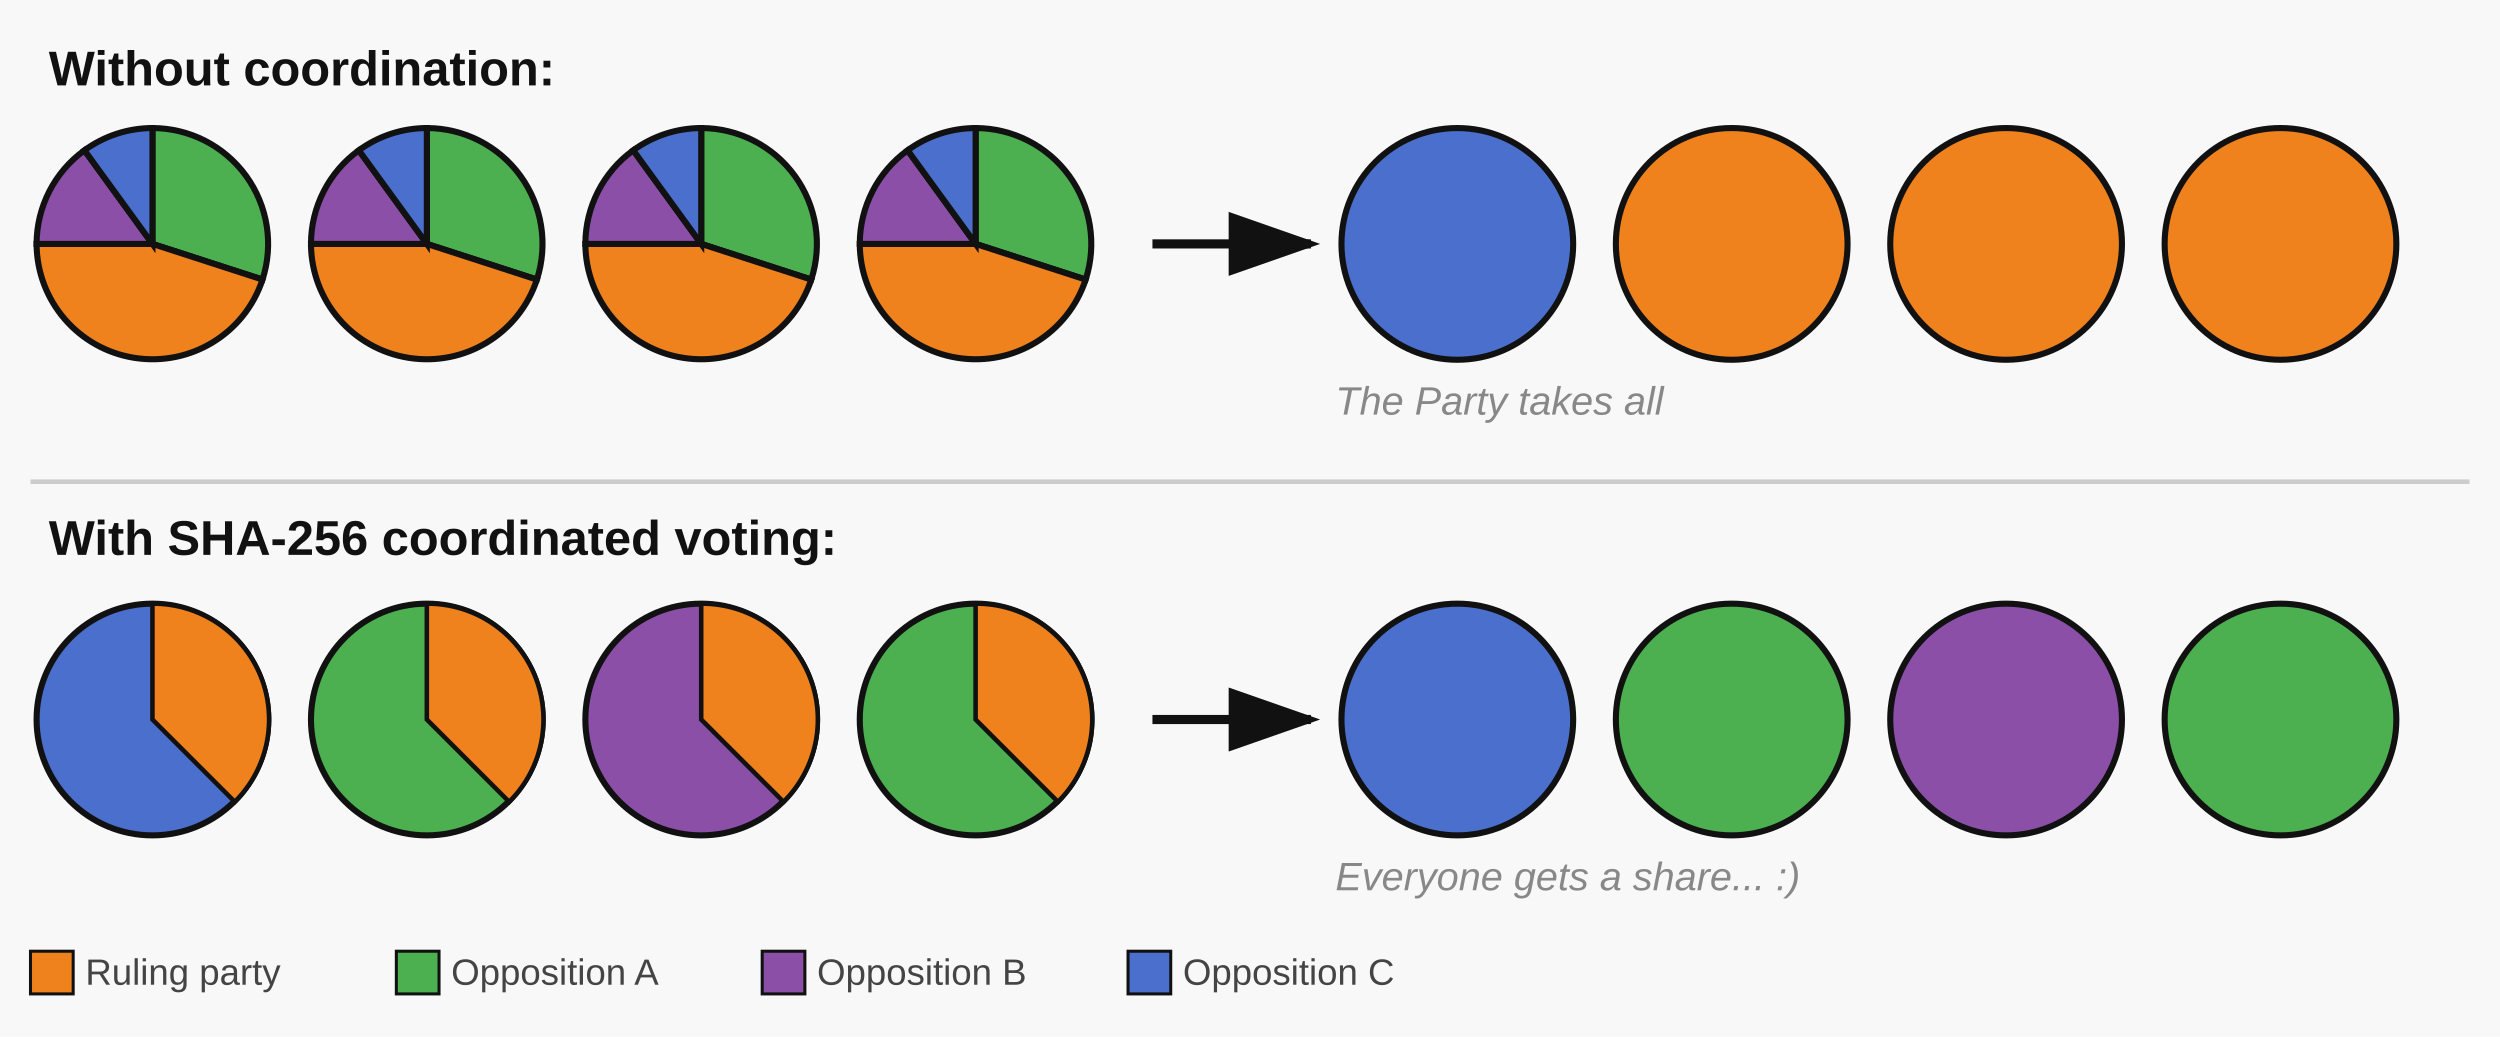
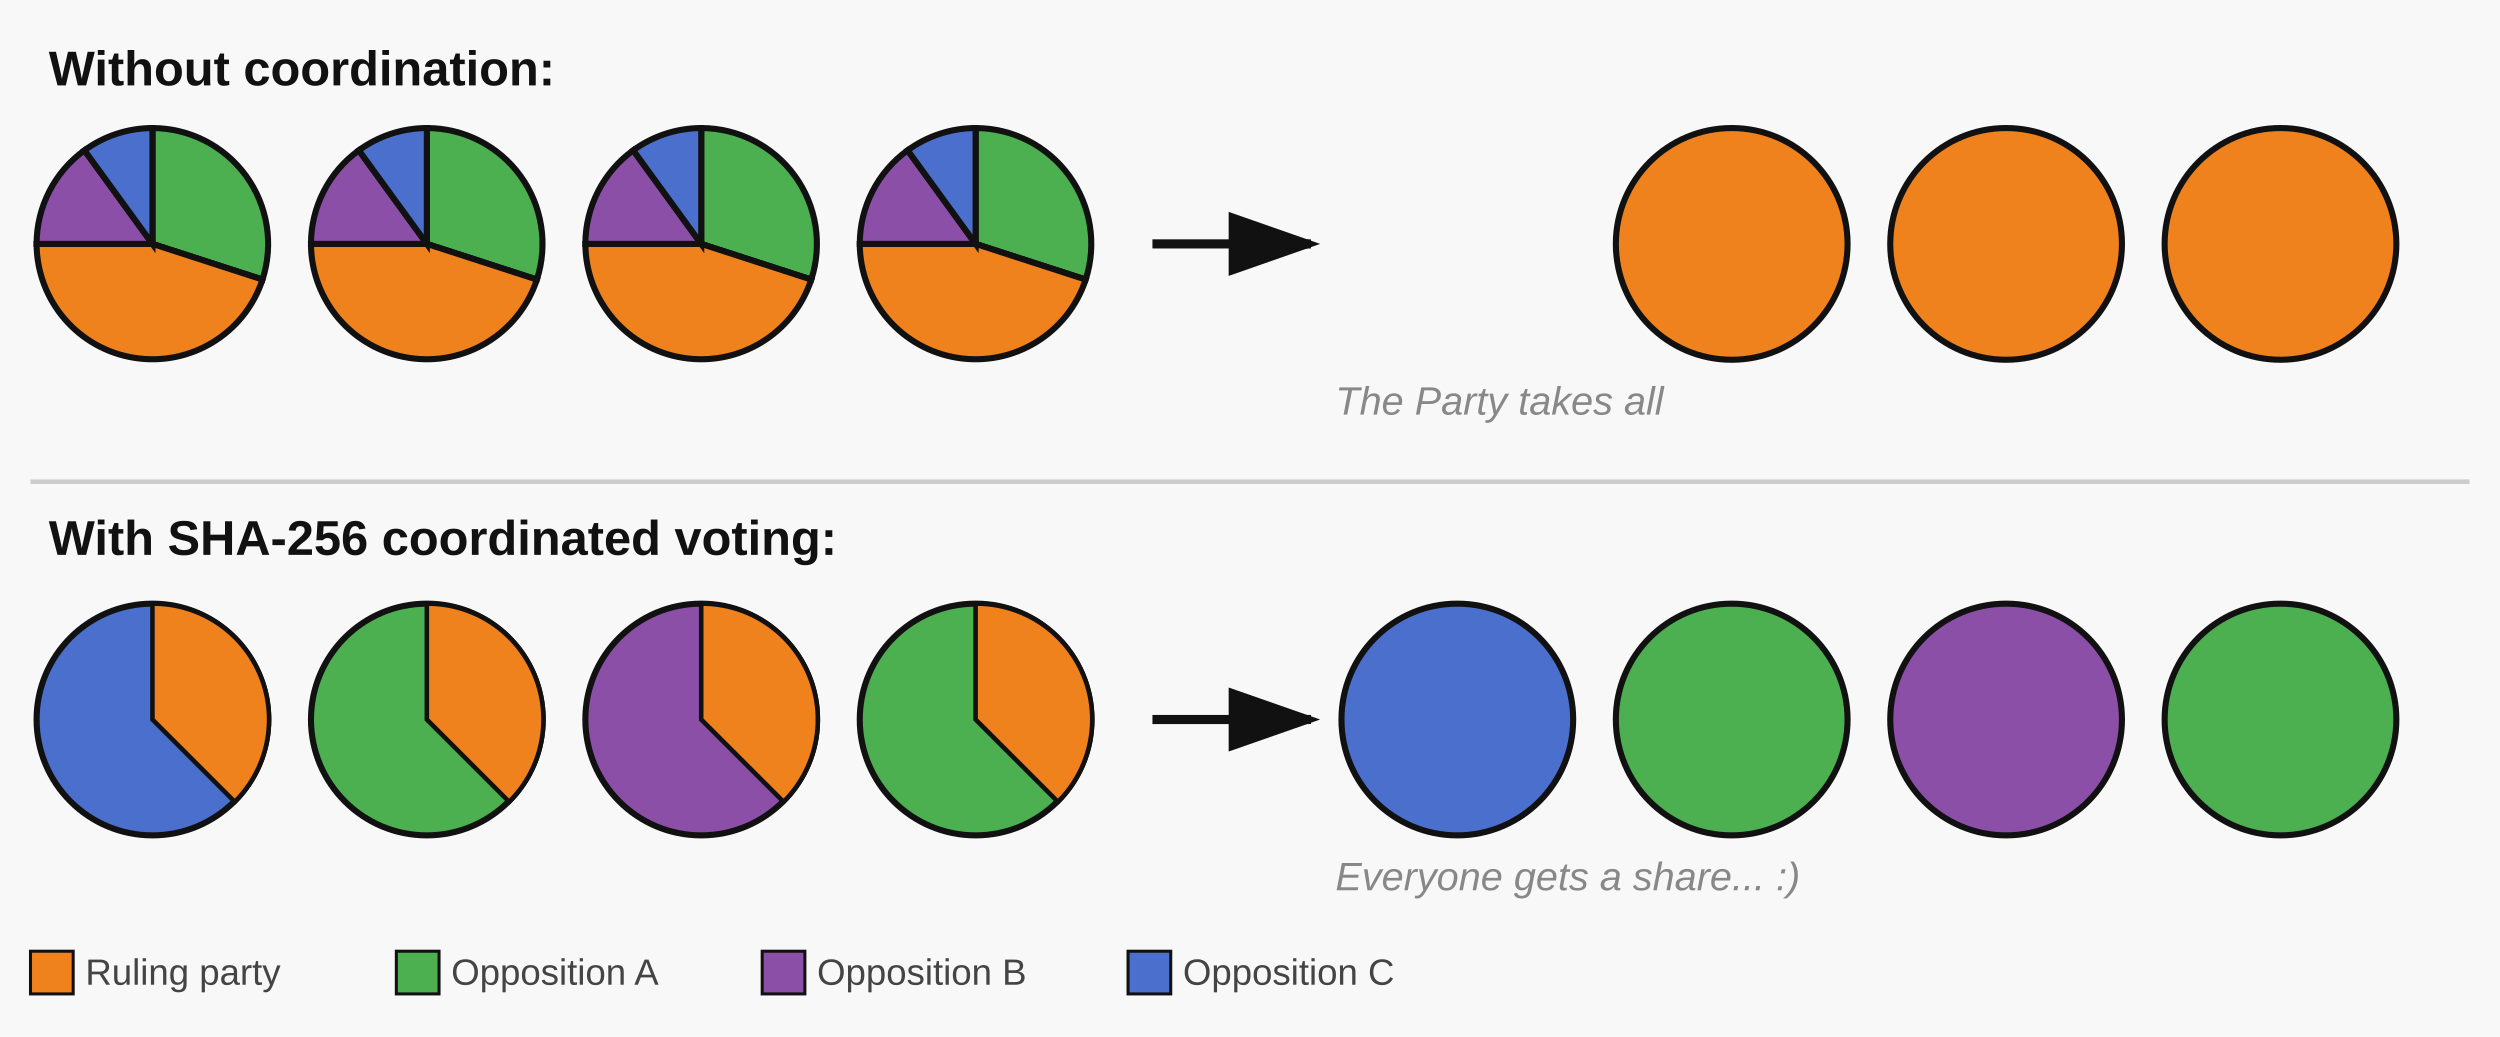
<svg xmlns="http://www.w3.org/2000/svg" viewBox="0 0 820 340" width="820" height="340" font-family="Arial, sans-serif">
  <rect width="820" height="340" fill="#f8f8f8" />
  <defs>
    <marker id="arr" markerWidth="10" markerHeight="7" refX="9" refY="3.5" orient="auto">
      <polygon points="0 0, 10 3.5, 0 7" fill="#111" />
    </marker>
    <symbol id="p-split" viewBox="-40 -40 80 80">
      <path d="M0,0 L0,-38 A38,38 0 0,1 36.1,11.7 Z" fill="#4CAF50" stroke="#111" stroke-width="2" />
      <path d="M0,0 L36.1,11.7 A38,38 0 0,1 -38,0 Z" fill="#F0821E" stroke="#111" stroke-width="2" />
      <path d="M0,0 L-38,0 A38,38 0 0,1 -22.3,-30.7 Z" fill="#8B4FA8" stroke="#111" stroke-width="2" />
      <path d="M0,0 L-22.3,-30.7 A38,38 0 0,1 0,-38 Z" fill="#4B6FCC" stroke="#111" stroke-width="2" />
    </symbol>
    <symbol id="p-orange" viewBox="-40 -40 80 80">
      <circle r="38" fill="#F0821E" stroke="#111" stroke-width="2" />
    </symbol>
    <symbol id="p-blue-wins" viewBox="-40 -40 80 80">
      <circle r="38" fill="#4B6FCC" stroke="#111" stroke-width="2" />
      <path d="M0,0 L0,-38 A38,38 0 0,1 27,27 Z" fill="#F0821E" stroke="#111" stroke-width="1.5" />
    </symbol>
    <symbol id="p-green-wins" viewBox="-40 -40 80 80">
      <circle r="38" fill="#4CAF50" stroke="#111" stroke-width="2" />
      <path d="M0,0 L0,-38 A38,38 0 0,1 27,27 Z" fill="#F0821E" stroke="#111" stroke-width="1.5" />
    </symbol>
    <symbol id="p-purple-wins" viewBox="-40 -40 80 80">
      <circle r="38" fill="#8B4FA8" stroke="#111" stroke-width="2" />
      <path d="M0,0 L0,-38 A38,38 0 0,1 27,27 Z" fill="#F0821E" stroke="#111" stroke-width="1.5" />
    </symbol>
    <symbol id="r-blue" viewBox="-40 -40 80 80">
      <circle r="38" fill="#4B6FCC" stroke="#111" stroke-width="2" />
    </symbol>
    <symbol id="r-green" viewBox="-40 -40 80 80">
      <circle r="38" fill="#4CAF50" stroke="#111" stroke-width="2" />
    </symbol>
    <symbol id="r-purple" viewBox="-40 -40 80 80">
      <circle r="38" fill="#8B4FA8" stroke="#111" stroke-width="2" />
    </symbol>
    <symbol id="r-green2" viewBox="-40 -40 80 80">
      <circle r="38" fill="#4CAF50" stroke="#111" stroke-width="2" />
    </symbol>
  </defs>
  <text x="16" y="28" font-size="16" font-weight="bold" fill="#111">Without coordination:</text>
  <use href="#p-split" x="10" y="40" width="80" height="80" />
  <use href="#p-split" x="100" y="40" width="80" height="80" />
  <use href="#p-split" x="190" y="40" width="80" height="80" />
  <use href="#p-split" x="280" y="40" width="80" height="80" />
  <line x1="378" y1="80" x2="430" y2="80" stroke="#111" stroke-width="3" marker-end="url(#arr)" />
-   <use href="#r-blue" x="438" y="40" width="80" height="80" />
+   <use href="#r-orange" x="438" y="40" width="80" height="80" />
  <use href="#p-orange" x="528" y="40" width="80" height="80" />
  <use href="#p-orange" x="618" y="40" width="80" height="80" />
  <use href="#p-orange" x="708" y="40" width="80" height="80" />
  <text x="438" y="136" font-size="13" fill="#888" font-style="italic">The Party takes all</text>
  <line x1="10" y1="158" x2="810" y2="158" stroke="#ccc" stroke-width="1.5" />
  <text x="16" y="182" font-size="16" font-weight="bold" fill="#111">With SHA-256 coordinated voting:</text>
  <use href="#p-blue-wins" x="10" y="196" width="80" height="80" />
  <use href="#p-green-wins" x="100" y="196" width="80" height="80" />
  <use href="#p-purple-wins" x="190" y="196" width="80" height="80" />
  <use href="#p-green-wins" x="280" y="196" width="80" height="80" />
  <line x1="378" y1="236" x2="430" y2="236" stroke="#111" stroke-width="3" marker-end="url(#arr)" />
  <use href="#r-blue" x="438" y="196" width="80" height="80" />
  <use href="#r-green" x="528" y="196" width="80" height="80" />
  <use href="#r-purple" x="618" y="196" width="80" height="80" />
  <use href="#r-green2" x="708" y="196" width="80" height="80" />
  <text x="438" y="292" font-size="13" fill="#888" font-style="italic">Everyone gets a share... :)</text>
  <rect x="10" y="312" width="14" height="14" fill="#F0821E" stroke="#111" stroke-width="1" />
  <text x="28" y="323" font-size="12" fill="#444">Ruling party</text>
  <rect x="130" y="312" width="14" height="14" fill="#4CAF50" stroke="#111" stroke-width="1" />
  <text x="148" y="323" font-size="12" fill="#444">Opposition A</text>
  <rect x="250" y="312" width="14" height="14" fill="#8B4FA8" stroke="#111" stroke-width="1" />
  <text x="268" y="323" font-size="12" fill="#444">Opposition B</text>
  <rect x="370" y="312" width="14" height="14" fill="#4B6FCC" stroke="#111" stroke-width="1" />
  <text x="388" y="323" font-size="12" fill="#444">Opposition C</text>
</svg>
